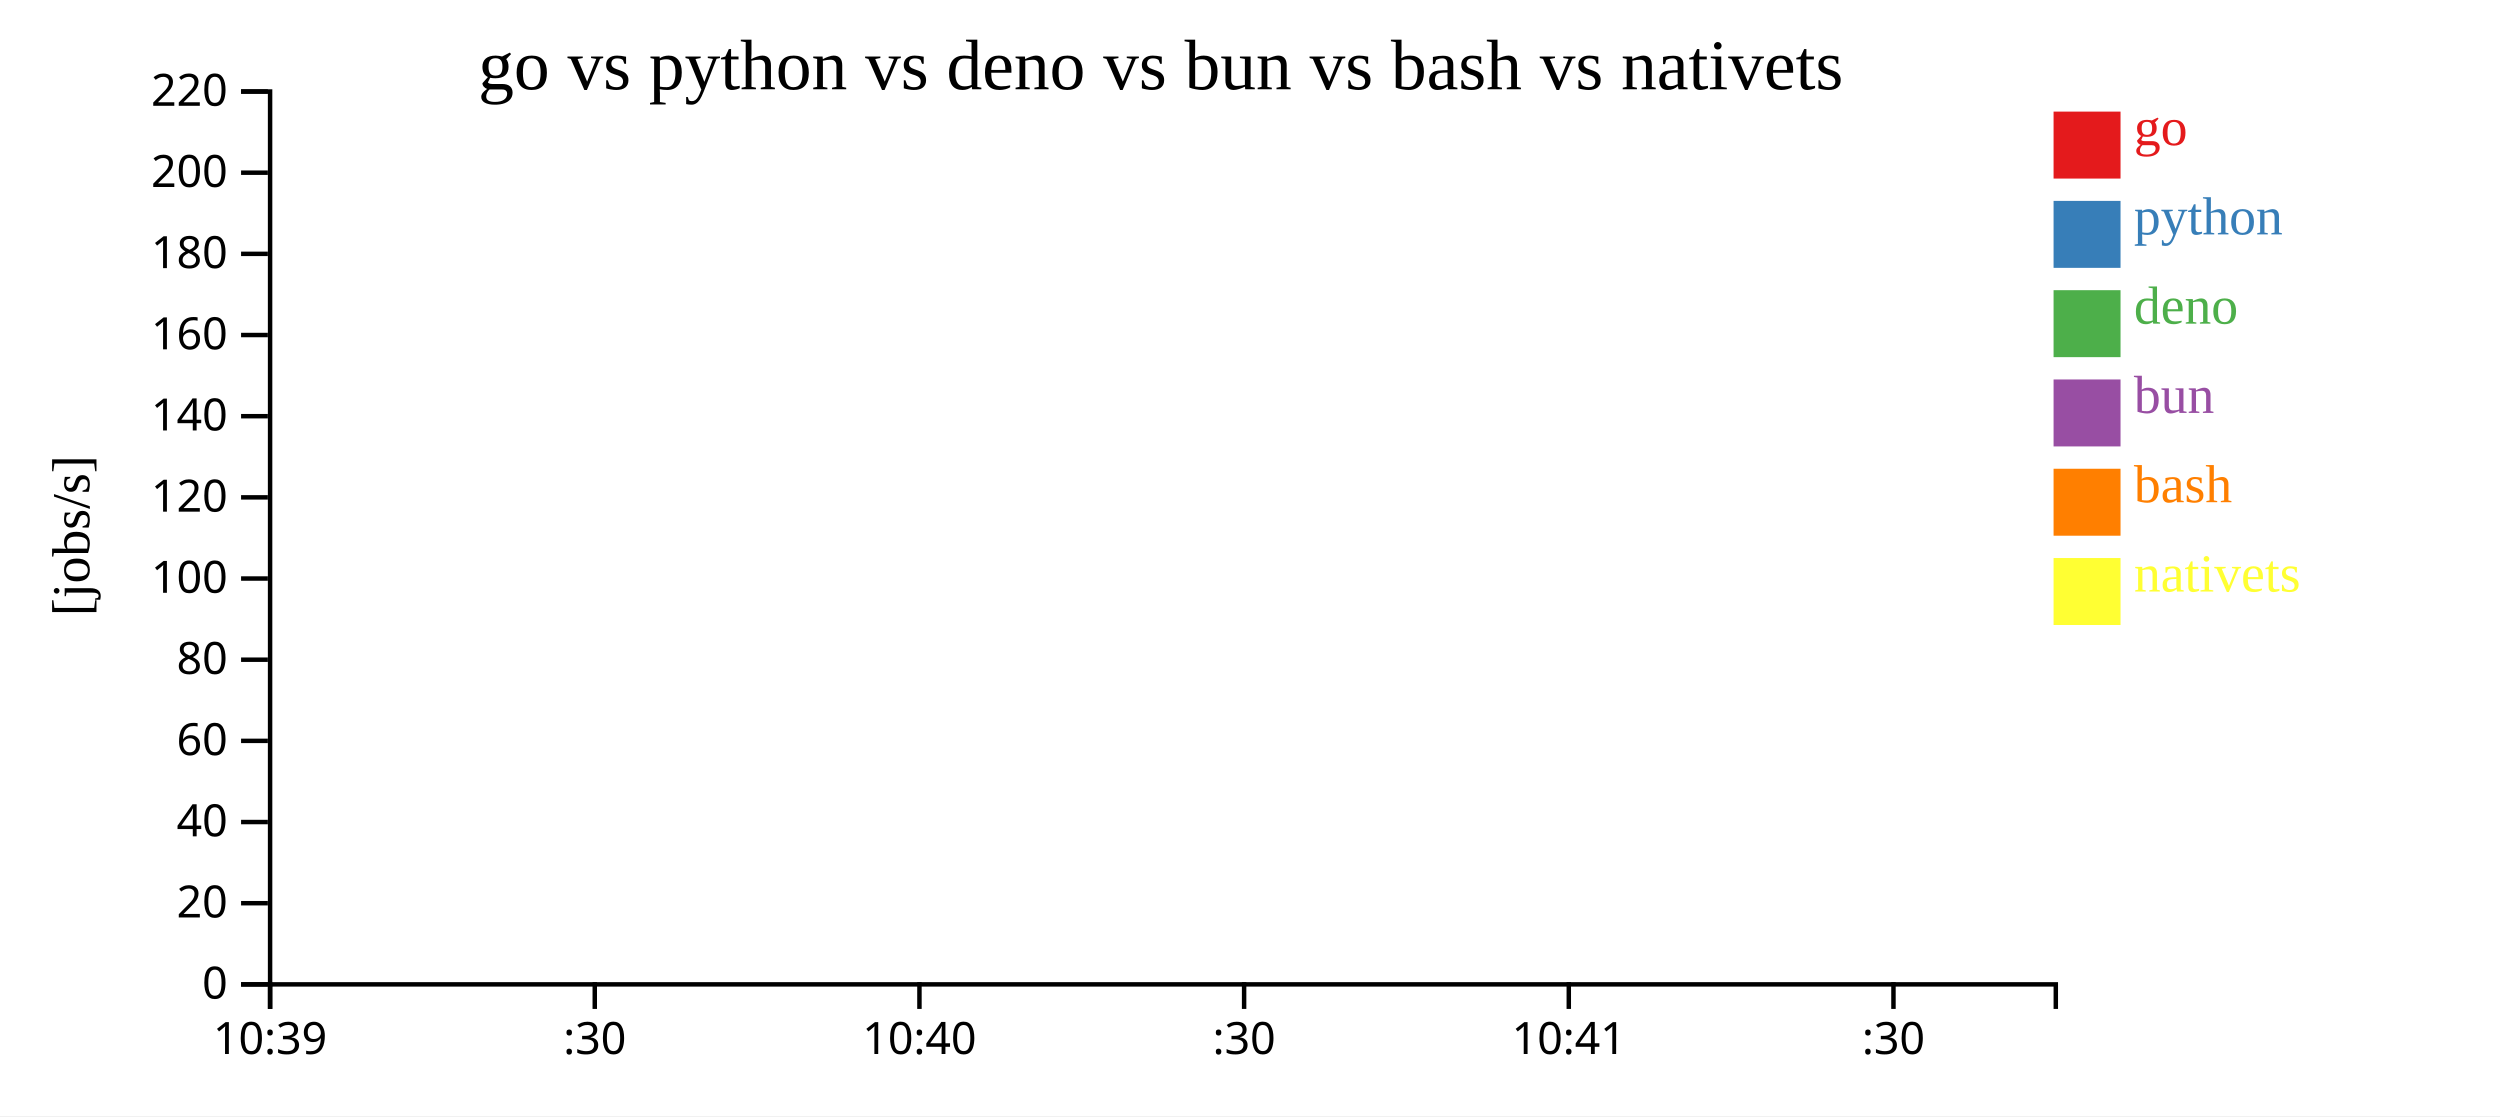
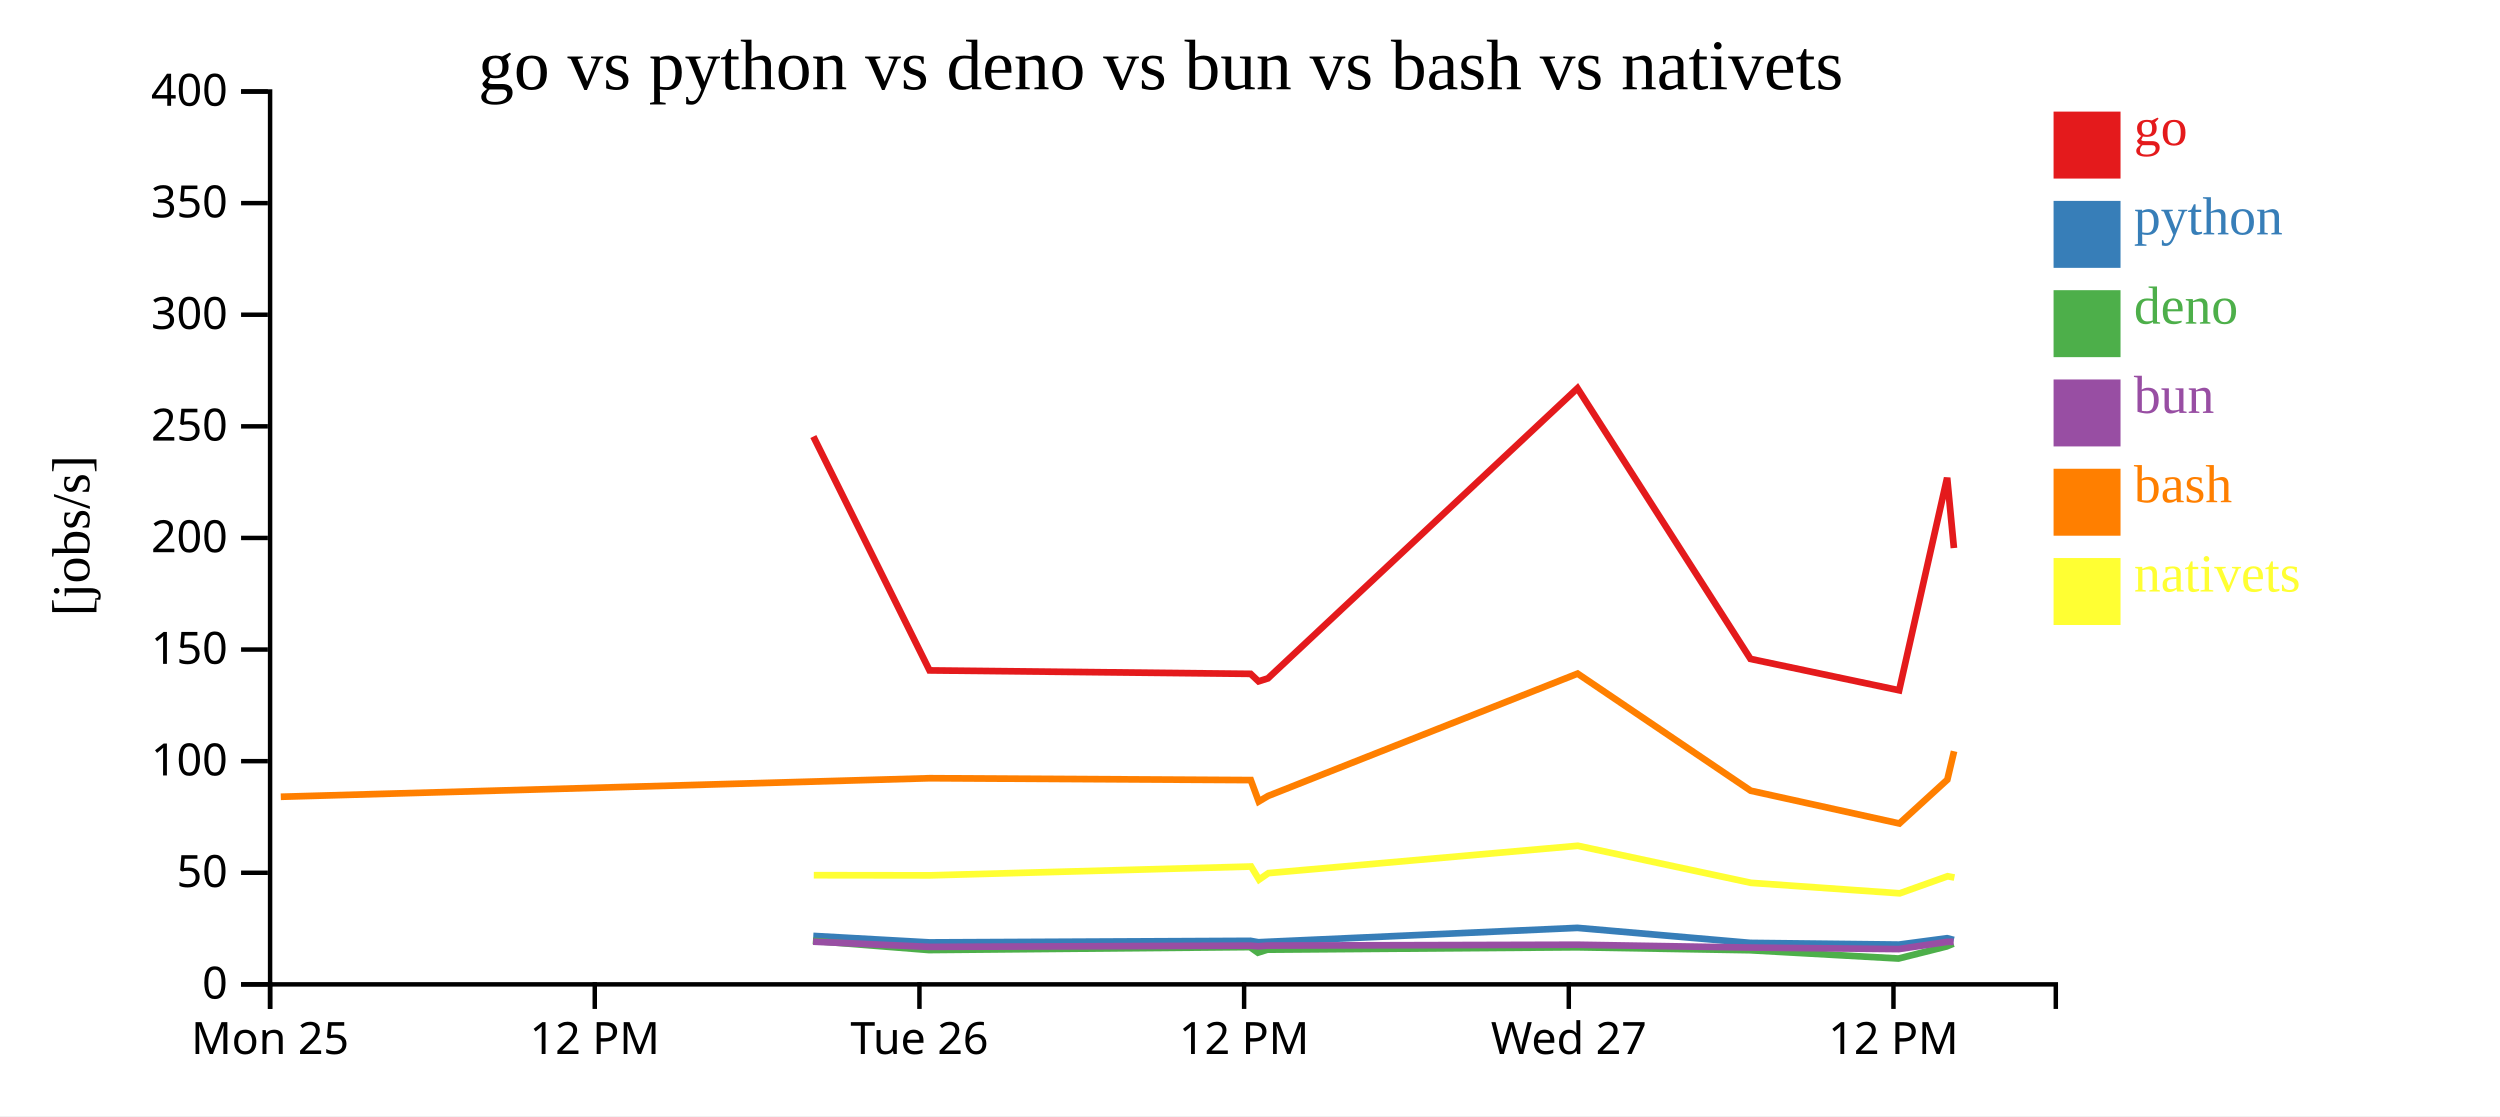
<svg xmlns="http://www.w3.org/2000/svg" width="560" height="250">
  <rect width="100%" height="100%" fill="white" />
  <g transform="translate(60,20)">
    <g transform="translate(0,200)" fill="none" font-size="10" font-family="sans-serif" text-anchor="middle">
      <path class="domain" stroke="currentColor" d="M0.5,6V0.5H400.5V6" />
      <g class="tick" opacity="1" transform="translate(0.5,0)">
        <line stroke="currentColor" y2="6" />
-         <text fill="currentColor" y="9" dy="0.71em">10:39</text>
+         <text fill="currentColor" y="9" dy="0.71em">Mon 25</text>
      </g>
      <g class="tick" opacity="1" transform="translate(73.22727,0)">
        <line stroke="currentColor" y2="6" />
-         <text fill="currentColor" y="9" dy="0.71em">:30</text>
+         <text fill="currentColor" y="9" dy="0.71em">12 PM</text>
      </g>
      <g class="tick" opacity="1" transform="translate(145.9545,0)">
        <line stroke="currentColor" y2="6" />
-         <text fill="currentColor" y="9" dy="0.71em">10:40</text>
+         <text fill="currentColor" y="9" dy="0.71em">Tue 26</text>
      </g>
      <g class="tick" opacity="1" transform="translate(218.6818,0)">
        <line stroke="currentColor" y2="6" />
-         <text fill="currentColor" y="9" dy="0.71em">:30</text>
+         <text fill="currentColor" y="9" dy="0.71em">12 PM</text>
      </g>
      <g class="tick" opacity="1" transform="translate(291.4091,0)">
        <line stroke="currentColor" y2="6" />
-         <text fill="currentColor" y="9" dy="0.71em">10:41</text>
+         <text fill="currentColor" y="9" dy="0.71em">Wed 27</text>
      </g>
      <g class="tick" opacity="1" transform="translate(364.1364,0)">
        <line stroke="currentColor" y2="6" />
-         <text fill="currentColor" y="9" dy="0.71em">:30</text>
+         <text fill="currentColor" y="9" dy="0.71em">12 PM</text>
      </g>
    </g>
    <g fill="none" font-size="10" font-family="sans-serif" text-anchor="end">
      <path class="domain" stroke="currentColor" d="M-6,200.5H0.5V0.5H-6" />
      <g class="tick" opacity="1" transform="translate(0,200.5)">
        <line stroke="currentColor" x2="-6" />
        <text fill="currentColor" x="-9" dy="0.32em">0</text>
      </g>
-       <g class="tick" opacity="1" transform="translate(0,182.3182)">
+       <g class="tick" opacity="1" transform="translate(0,175.5)">
        <line stroke="currentColor" x2="-6" />
-         <text fill="currentColor" x="-9" dy="0.32em">20</text>
+         <text fill="currentColor" x="-9" dy="0.32em">50</text>
      </g>
-       <g class="tick" opacity="1" transform="translate(0,164.1364)">
-         <line stroke="currentColor" x2="-6" />
-         <text fill="currentColor" x="-9" dy="0.32em">40</text>
-       </g>
-       <g class="tick" opacity="1" transform="translate(0,145.9545)">
-         <line stroke="currentColor" x2="-6" />
-         <text fill="currentColor" x="-9" dy="0.32em">60</text>
-       </g>
-       <g class="tick" opacity="1" transform="translate(0,127.7727)">
-         <line stroke="currentColor" x2="-6" />
-         <text fill="currentColor" x="-9" dy="0.32em">80</text>
-       </g>
-       <g class="tick" opacity="1" transform="translate(0,109.5909)">
+       <g class="tick" opacity="1" transform="translate(0,150.5)">
        <line stroke="currentColor" x2="-6" />
        <text fill="currentColor" x="-9" dy="0.32em">100</text>
      </g>
-       <g class="tick" opacity="1" transform="translate(0,91.40909)">
+       <g class="tick" opacity="1" transform="translate(0,125.5)">
        <line stroke="currentColor" x2="-6" />
-         <text fill="currentColor" x="-9" dy="0.32em">120</text>
+         <text fill="currentColor" x="-9" dy="0.32em">150</text>
      </g>
-       <g class="tick" opacity="1" transform="translate(0,73.22727)">
-         <line stroke="currentColor" x2="-6" />
-         <text fill="currentColor" x="-9" dy="0.32em">140</text>
-       </g>
-       <g class="tick" opacity="1" transform="translate(0,55.04545)">
-         <line stroke="currentColor" x2="-6" />
-         <text fill="currentColor" x="-9" dy="0.32em">160</text>
-       </g>
-       <g class="tick" opacity="1" transform="translate(0,36.86364)">
-         <line stroke="currentColor" x2="-6" />
-         <text fill="currentColor" x="-9" dy="0.32em">180</text>
-       </g>
-       <g class="tick" opacity="1" transform="translate(0,18.68182)">
+       <g class="tick" opacity="1" transform="translate(0,100.5)">
        <line stroke="currentColor" x2="-6" />
        <text fill="currentColor" x="-9" dy="0.32em">200</text>
      </g>
+       <g class="tick" opacity="1" transform="translate(0,75.5)">
+         <line stroke="currentColor" x2="-6" />
+         <text fill="currentColor" x="-9" dy="0.32em">250</text>
+       </g>
+       <g class="tick" opacity="1" transform="translate(0,50.5)">
+         <line stroke="currentColor" x2="-6" />
+         <text fill="currentColor" x="-9" dy="0.32em">300</text>
+       </g>
+       <g class="tick" opacity="1" transform="translate(0,25.5)">
+         <line stroke="currentColor" x2="-6" />
+         <text fill="currentColor" x="-9" dy="0.32em">350</text>
+       </g>
      <g class="tick" opacity="1" transform="translate(0,0.5)">
        <line stroke="currentColor" x2="-6" />
-         <text fill="currentColor" x="-9" dy="0.32em">220</text>
+         <text fill="currentColor" x="-9" dy="0.32em">400</text>
      </g>
    </g>
    <text text-anchor="middle" style="font-size: 12px" transform="rotate(-90)" y="-40" x="-100">[jobs/s]</text>
    <text text-anchor="middle" style="font-size: 16px" y="0" x="200">go vs python vs deno vs bun vs bash vs nativets</text>
-     <path class="line" fill="none" stroke="#e41a1c" stroke-width="1.5" d="M223.236,77.44Z" />
-     <path class="line" fill="none" stroke="#377eb8" stroke-width="1.5" d="M180.579,184.091Z" />
-     <path class="line" fill="none" stroke="#4daf4a" stroke-width="1.5" d="M14.805,188.16Z" />
-     <path class="line" fill="none" stroke="#984ea3" stroke-width="1.5" d="M107.268,187.675Z" />
-     <path class="line" fill="none" stroke="#ff7f00" stroke-width="1.5" d="M289.227,127.177Z" />
-     <path class="line" fill="none" stroke="#ffff33" stroke-width="1.5" d="M394.368,157.902Z" />
+     <path class="line" fill="none" stroke="#e41a1c" stroke-width="1.5" d="M122.192,77.78L148.215,130.172L220.137,130.944L221.909,132.619L224.014,131.959L293.352,66.968L332.111,127.599L365.408,134.628L376.161,87.018L377.677,102.762" />
+     <path class="line" fill="none" stroke="#377eb8" stroke-width="1.5" d="M122.175,189.644L148.186,191.1L220.108,190.749L221.88,191.063L223.985,190.963L293.336,187.843L332.083,191.208L365.377,191.591L376.142,190.164L377.656,190.548" />
+     <path class="line" fill="none" stroke="#4daf4a" stroke-width="1.5" d="M122.084,190.744L148.08,192.812L220.007,192.151L221.775,193.395L223.882,192.729L293.247,192.195L331.975,192.851L365.265,194.711L376.048,192.002L377.561,191.382" />
+     <path class="line" fill="none" stroke="#984ea3" stroke-width="1.5" d="M122.132,190.931L148.136,192.103L220.061,191.828L221.83,191.963L223.936,191.811L293.299,191.62L332.032,192.257L365.324,192.596L376.097,190.984L377.609,190.964" />
+     <path class="line" fill="none" stroke="#ff7f00" stroke-width="1.5" d="M2.897,158.477L148.256,154.323L220.178,154.743L221.955,159.534L224.058,158.293L293.38,130.891L332.154,157.118L365.459,164.463L376.202,154.651L377.713,148.28" />
+     <path class="line" fill="none" stroke="#ffff33" stroke-width="1.5" d="M122.292,176.045L148.327,176.082L220.243,174.102L222.028,177.027L224.128,175.581L293.435,169.453L332.23,177.755L365.544,180.104L376.273,176.28L377.785,176.567" />
    <rect class="dot" x="400" y="5" width="15" height="15" style="fill: #e41a1c;" />
    <rect class="dot" x="400" y="25" width="15" height="15" style="fill: #377eb8;" />
    <rect class="dot" x="400" y="45" width="15" height="15" style="fill: #4daf4a;" />
    <rect class="dot" x="400" y="65" width="15" height="15" style="fill: #984ea3;" />
    <rect class="dot" x="400" y="85" width="15" height="15" style="fill: #ff7f00;" />
    <rect class="dot" x="400" y="105" width="15" height="15" style="fill: #ffff33;" />
    <text class="label" x="418" y="12.5" style="fill: #e41a1c; alignment-baseline: middle;" text-anchor="left">go</text>
    <text class="label" x="418" y="32.5" style="fill: #377eb8; alignment-baseline: middle;" text-anchor="left">python</text>
    <text class="label" x="418" y="52.5" style="fill: #4daf4a; alignment-baseline: middle;" text-anchor="left">deno</text>
    <text class="label" x="418" y="72.5" style="fill: #984ea3; alignment-baseline: middle;" text-anchor="left">bun</text>
    <text class="label" x="418" y="92.5" style="fill: #ff7f00; alignment-baseline: middle;" text-anchor="left">bash</text>
    <text class="label" x="418" y="112.5" style="fill: #ffff33; alignment-baseline: middle;" text-anchor="left">nativets</text>
  </g>
</svg>
